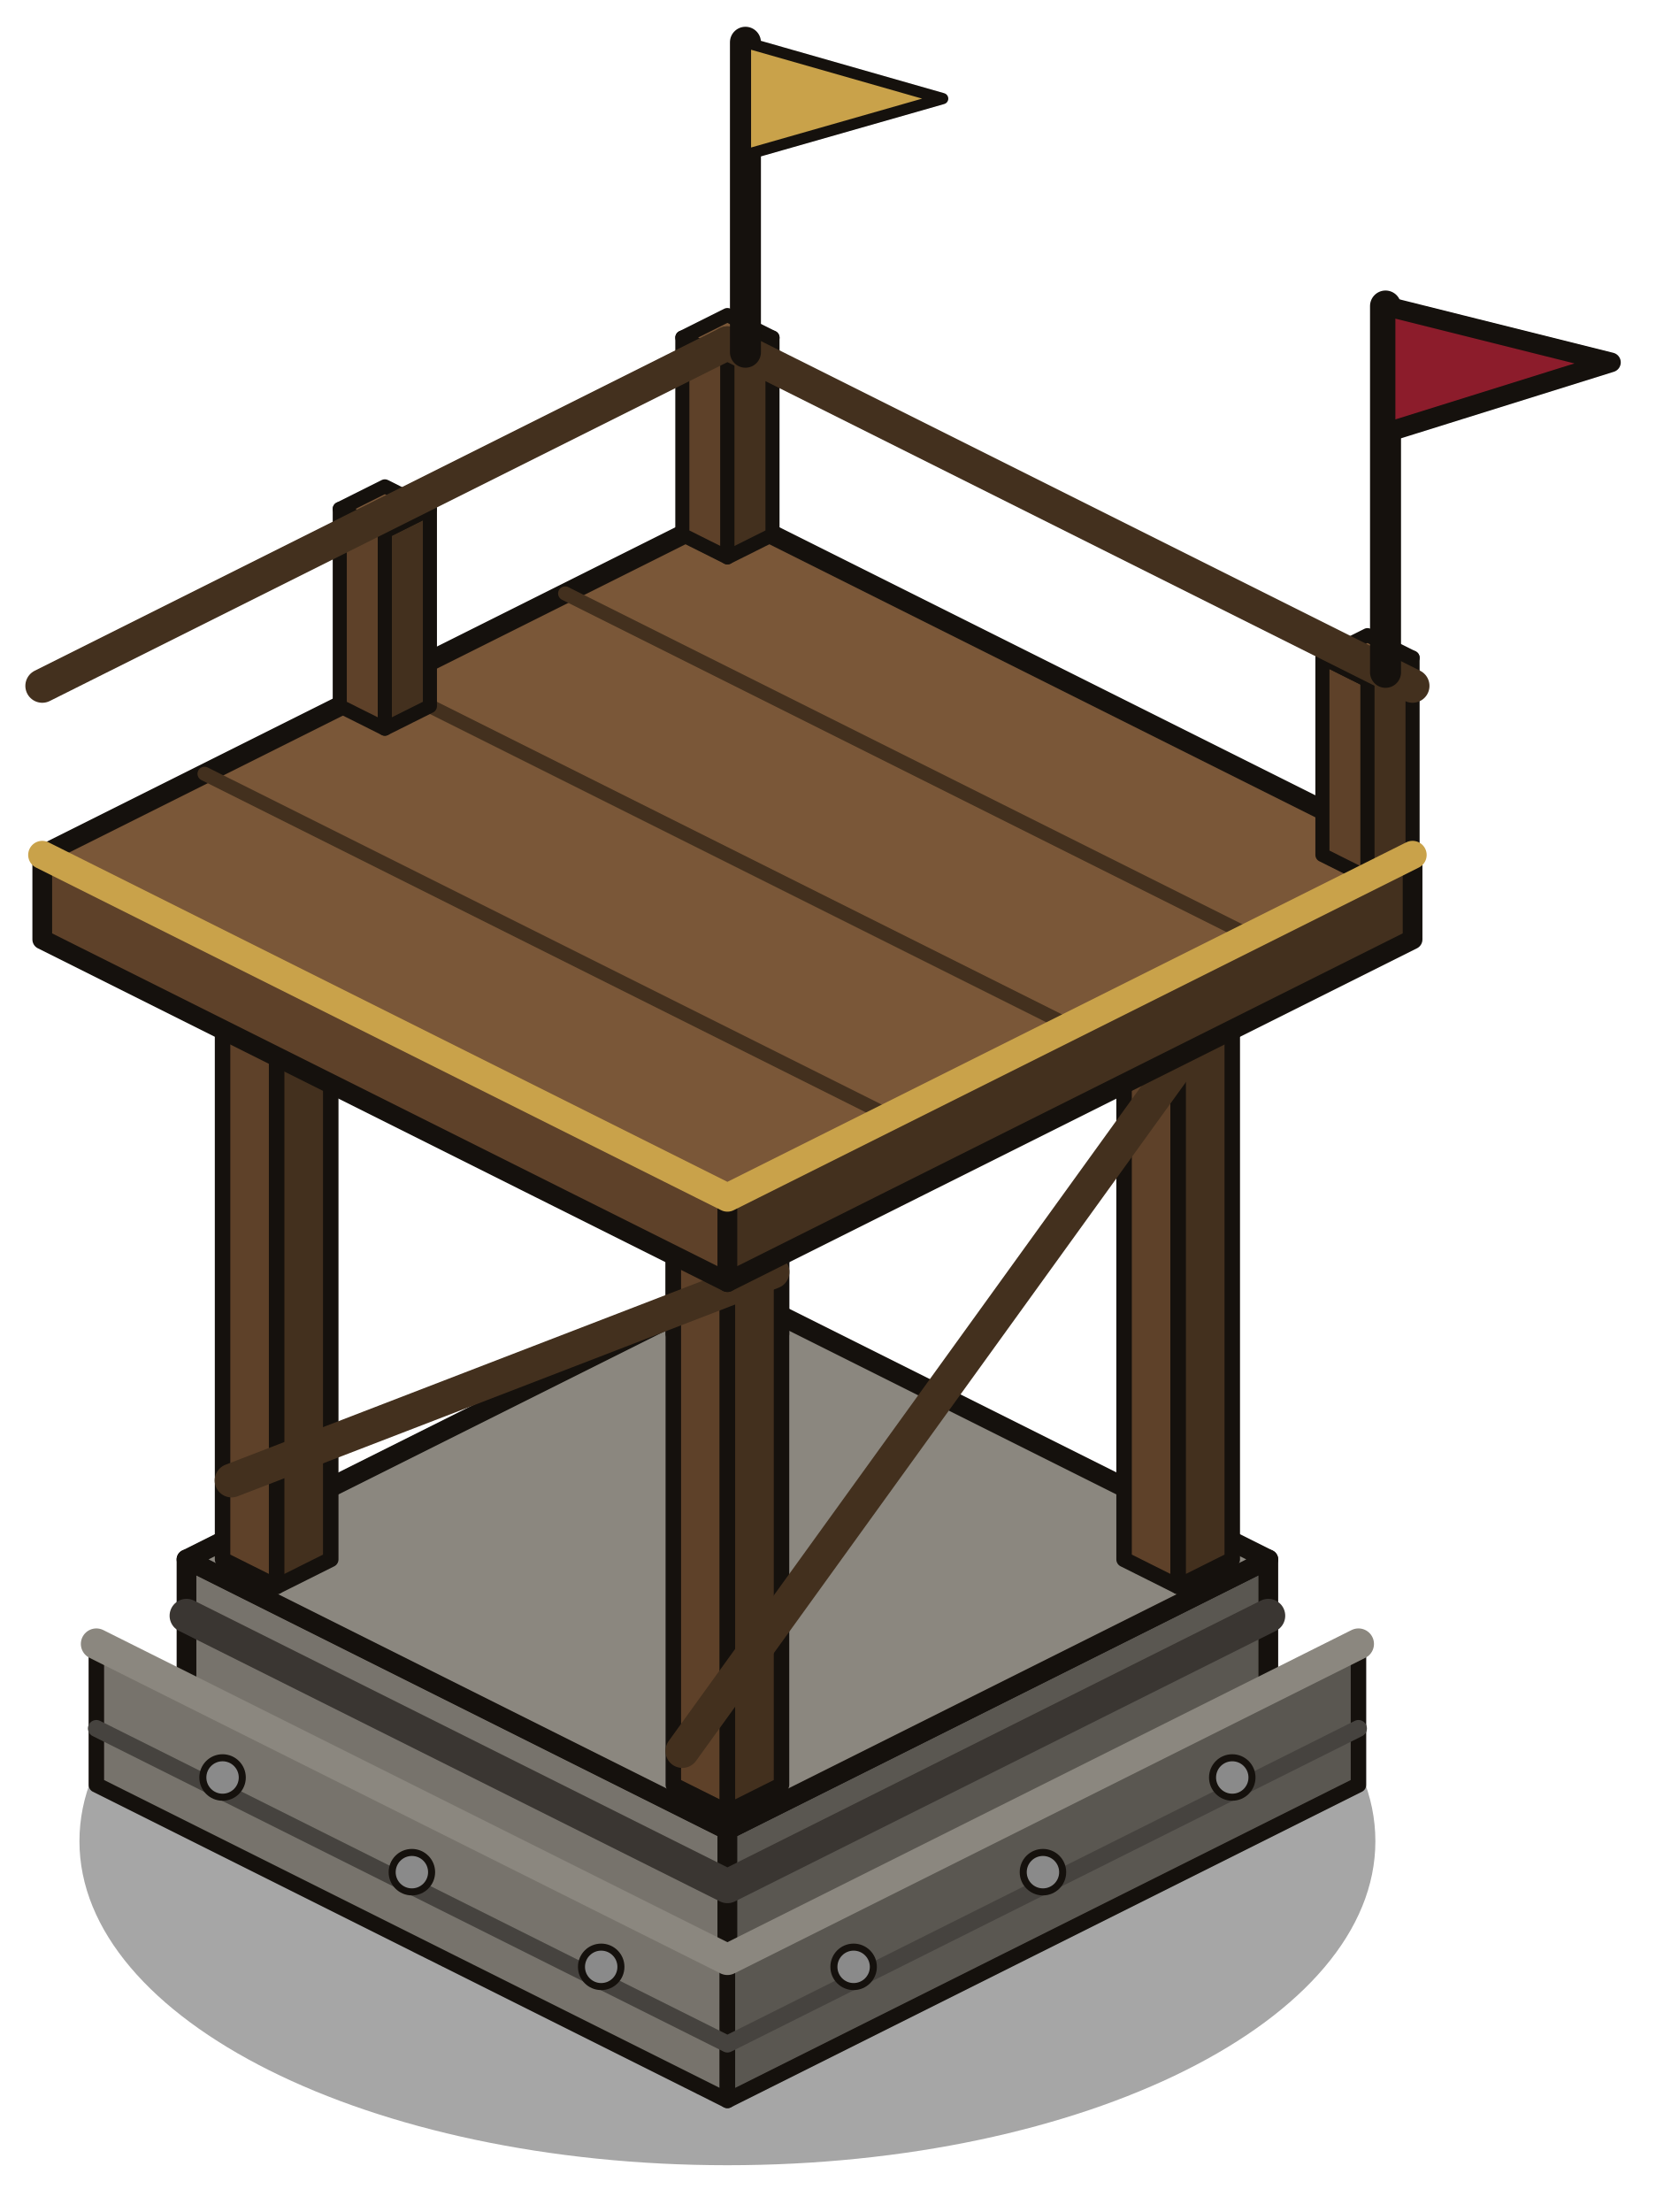
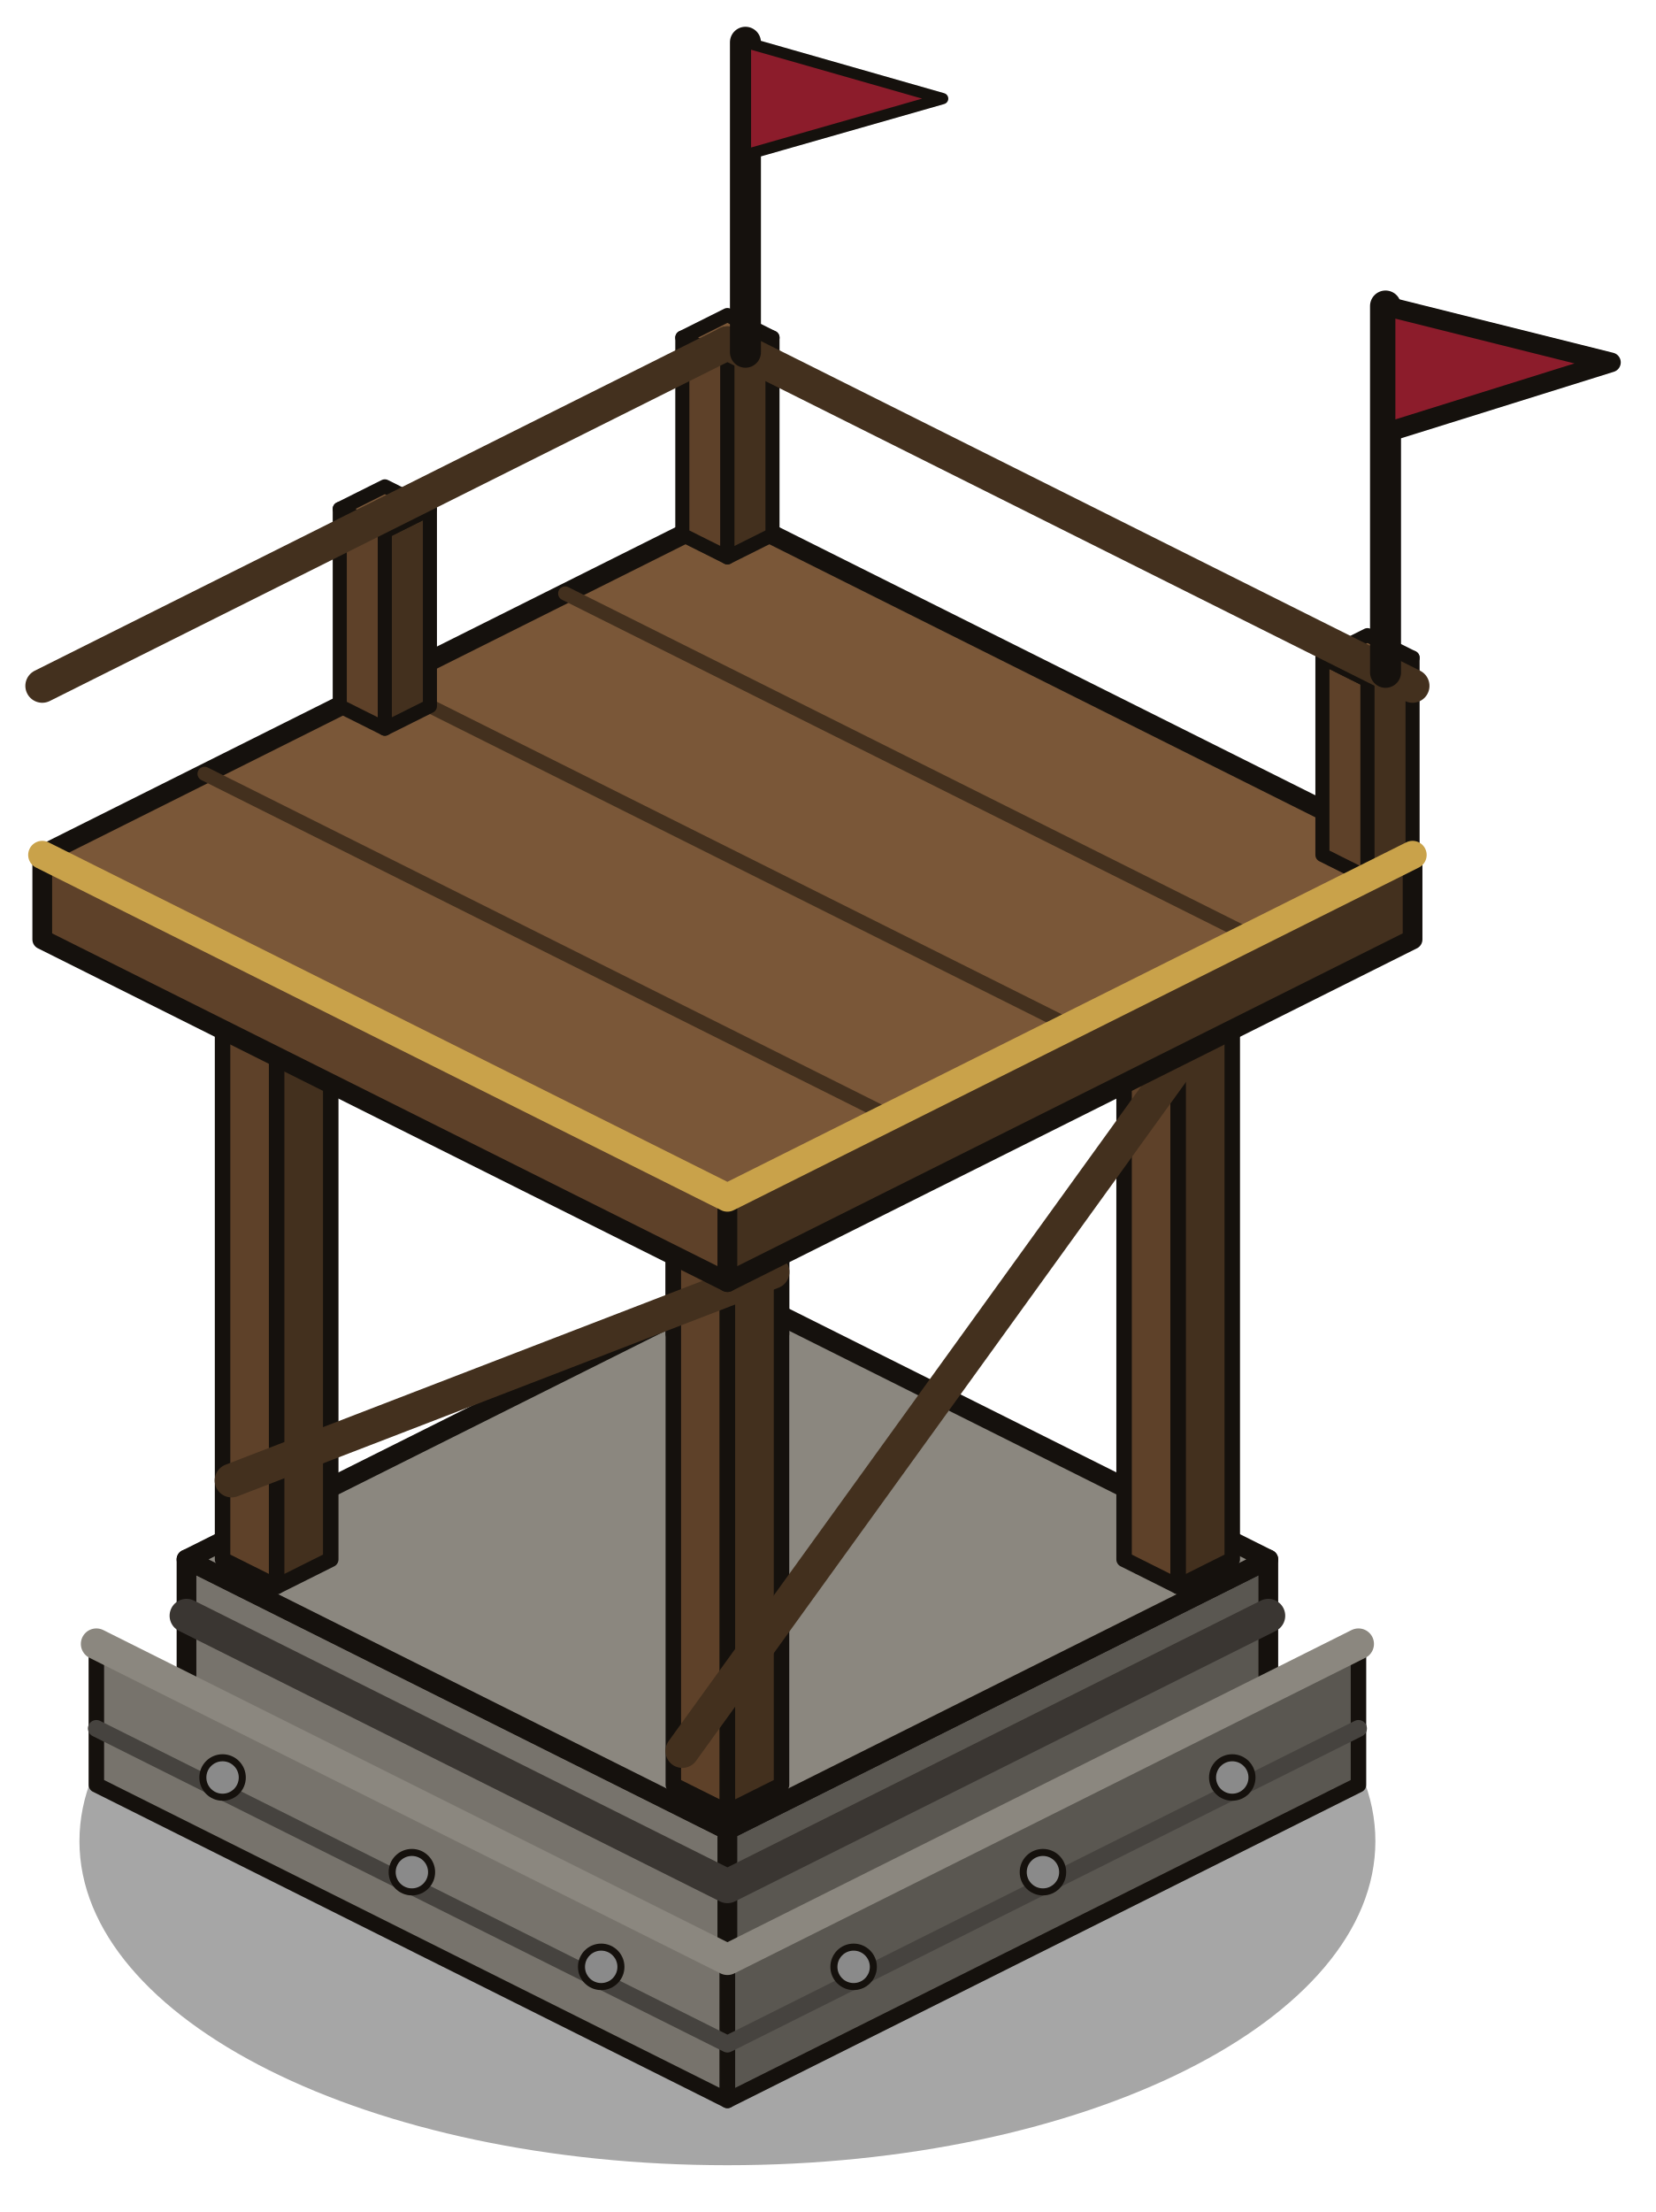
<svg xmlns="http://www.w3.org/2000/svg" width="235" height="314" viewBox="-51.64 -126.68 117.5 157">
  <ellipse cx="0" cy="4" rx="46" ry="23" fill="#000" opacity="0.35" />
  <polygon points="-38.4,0 0,19.2 0,3.2 -38.4,-16" fill="#77736c" stroke="#15110d" stroke-width="1.4" stroke-linejoin="round" />
  <polygon points="0,19.2 38.4,0 38.4,-16 0,3.2" fill="#5a5751" stroke="#15110d" stroke-width="1.4" stroke-linejoin="round" />
  <polygon points="0,-35.2 38.4,-16 0,3.2 -38.4,-16" fill="#8b877f" stroke="#15110d" stroke-width="1.4" stroke-linejoin="round" />
  <polygon points="-3.84,-32 0,-30.08 0,-74.08 -3.84,-76" fill="#5e4129" stroke="#15110d" stroke-width="1.1" stroke-linejoin="round" />
  <polygon points="0,-30.08 3.84,-32 3.84,-76 0,-74.08" fill="#43301e" stroke="#15110d" stroke-width="1.1" stroke-linejoin="round" />
  <polygon points="0,-77.92 3.84,-76 0,-74.08 -3.84,-76" fill="#7a5738" stroke="#15110d" stroke-width="1.1" stroke-linejoin="round" />
  <polygon points="28.16,-16 32,-14.08 32,-58.08 28.16,-60" fill="#5e4129" stroke="#15110d" stroke-width="1.1" stroke-linejoin="round" />
  <polygon points="32,-14.08 35.84,-16 35.84,-60 32,-58.08" fill="#43301e" stroke="#15110d" stroke-width="1.1" stroke-linejoin="round" />
  <polygon points="32,-61.92 35.84,-60 32,-58.08 28.16,-60" fill="#7a5738" stroke="#15110d" stroke-width="1.1" stroke-linejoin="round" />
  <polygon points="-35.84,-16 -32,-14.08 -32,-58.08 -35.84,-60" fill="#5e4129" stroke="#15110d" stroke-width="1.1" stroke-linejoin="round" />
  <polygon points="-32,-14.08 -28.16,-16 -28.16,-60 -32,-58.08" fill="#43301e" stroke="#15110d" stroke-width="1.1" stroke-linejoin="round" />
  <polygon points="-32,-61.92 -28.16,-60 -32,-58.08 -35.84,-60" fill="#7a5738" stroke="#15110d" stroke-width="1.1" stroke-linejoin="round" />
  <polygon points="-3.84,-0 0,1.92 0,-42.08 -3.84,-44" fill="#5e4129" stroke="#15110d" stroke-width="1.1" stroke-linejoin="round" />
  <polygon points="0,1.92 3.84,-0 3.84,-44 0,-42.08" fill="#43301e" stroke="#15110d" stroke-width="1.1" stroke-linejoin="round" />
  <polygon points="0,-45.92 3.84,-44 0,-42.08 -3.84,-44" fill="#7a5738" stroke="#15110d" stroke-width="1.1" stroke-linejoin="round" />
  <polyline points="-35.2,-21.6 3.2,-36.4" fill="none" stroke="#43301e" stroke-width="2.4" stroke-linecap="round" stroke-linejoin="round" />
  <polyline points="-3.2,-2.4 35.2,-55.6" fill="none" stroke="#43301e" stroke-width="2.4" stroke-linecap="round" stroke-linejoin="round" />
  <polygon points="-48.64,-60 0,-35.68 0,-41.68 -48.64,-66" fill="#5e4129" stroke="#15110d" stroke-width="1.4" stroke-linejoin="round" />
  <polygon points="0,-35.68 48.64,-60 48.64,-66 0,-41.68" fill="#43301e" stroke="#15110d" stroke-width="1.4" stroke-linejoin="round" />
  <polygon points="0,-90.32 48.64,-66 0,-41.68 -48.64,-66" fill="#7a5738" stroke="#15110d" stroke-width="1.4" stroke-linejoin="round" />
  <polyline points="-11.52,-84.56 37.12,-60.24" fill="none" stroke="#43301e" stroke-width="1" stroke-linecap="round" stroke-linejoin="round" />
  <polyline points="-24.32,-78.16 24.32,-53.84" fill="none" stroke="#43301e" stroke-width="1" stroke-linecap="round" stroke-linejoin="round" />
  <polyline points="-37.12,-71.76 11.52,-47.44" fill="none" stroke="#43301e" stroke-width="1" stroke-linecap="round" stroke-linejoin="round" />
  <polygon points="-3.2,-88.72 0,-87.12 0,-101.12 -3.2,-102.72" fill="#5e4129" stroke="#15110d" stroke-width="1" stroke-linejoin="round" />
  <polygon points="0,-87.12 3.2,-88.72 3.2,-102.72 0,-101.12" fill="#43301e" stroke="#15110d" stroke-width="1" stroke-linejoin="round" />
  <polygon points="0,-104.32 3.2,-102.72 0,-101.12 -3.2,-102.72" fill="#7a5738" stroke="#15110d" stroke-width="1" stroke-linejoin="round" />
  <polygon points="42.24,-66 45.44,-64.4 45.44,-78.4 42.24,-80" fill="#5e4129" stroke="#15110d" stroke-width="1" stroke-linejoin="round" />
  <polygon points="45.44,-64.4 48.64,-66 48.64,-80 45.44,-78.4" fill="#43301e" stroke="#15110d" stroke-width="1" stroke-linejoin="round" />
  <polygon points="45.44,-81.6 48.64,-80 45.44,-78.4 42.24,-80" fill="#7a5738" stroke="#15110d" stroke-width="1" stroke-linejoin="round" />
  <polygon points="-27.52,-76.56 -24.32,-74.96 -24.32,-88.96 -27.52,-90.56" fill="#5e4129" stroke="#15110d" stroke-width="1" stroke-linejoin="round" />
  <polygon points="-24.32,-74.96 -21.12,-76.56 -21.12,-90.56 -24.32,-88.96" fill="#43301e" stroke="#15110d" stroke-width="1" stroke-linejoin="round" />
  <polygon points="-24.32,-92.16 -21.12,-90.56 -24.32,-88.96 -27.52,-90.56" fill="#7a5738" stroke="#15110d" stroke-width="1" stroke-linejoin="round" />
  <polyline points="0,-102.32 48.64,-78" fill="none" stroke="#43301e" stroke-width="2.4" stroke-linecap="round" stroke-linejoin="round" />
  <polyline points="0,-102.32 -48.64,-78" fill="none" stroke="#43301e" stroke-width="2.4" stroke-linecap="round" stroke-linejoin="round" />
  <polyline points="46.72,-78.96 46.72,-104.96" fill="none" stroke="#15110d" stroke-width="2.2" stroke-linecap="round" stroke-linejoin="round" />
  <polygon points="46.72,-104.96 62.72,-100.96 46.72,-95.96" fill="#8c1c2b" stroke="#15110d" stroke-width="1.4" stroke-linejoin="round" />
  <polyline points="-38.4,-5 0,14.2 38.4,-5" fill="none" stroke="#3a3632" stroke-width="2.4" stroke-linecap="round" stroke-linejoin="round" />
  <polyline points="-38.4,-12 0,7.2 38.4,-12" fill="none" stroke="#3a3632" stroke-width="2.4" stroke-linecap="round" stroke-linejoin="round" />
  <polyline points="-48.64,-66 0,-41.68 48.64,-66" fill="none" stroke="#c9a24a" stroke-width="2" stroke-linecap="round" stroke-linejoin="round" />
  <polyline points="1.28,-101.68 1.28,-123.68" fill="none" stroke="#15110d" stroke-width="2.2" stroke-linecap="round" stroke-linejoin="round" />
-   <polygon points="1.28,-123.68 15.28,-119.68 1.28,-115.68" fill="#c9a24a" stroke="#15110d" stroke-width="0.8" stroke-linejoin="round" />
+   <polygon points="1.28,-123.68 15.28,-119.68 1.28,-115.68" fill="#8c1c2b" stroke="#15110d" stroke-width="0.8" stroke-linejoin="round" />
  <polygon points="-44.8,0 0,22.4 0,12.4 -44.8,-10" fill="#77736c" stroke="#15110d" stroke-width="1.1" stroke-linejoin="round" />
  <polygon points="0,22.4 44.8,0 44.8,-10 0,12.4" fill="#5a5751" stroke="#15110d" stroke-width="1.1" stroke-linejoin="round" />
  <polyline points="-44.8,-10 0,12.4 44.8,-10" fill="none" stroke="#8b877f" stroke-width="2.2" stroke-linecap="round" stroke-linejoin="round" />
  <polyline points="-44.8,-4 0,18.4 44.8,-4" fill="none" stroke="#46433f" stroke-width="1.2" stroke-linecap="round" stroke-linejoin="round" />
  <ellipse cx="-35.84" cy="-0.52" rx="1.4" ry="1.4" fill="#8a8a8a" stroke="#15110d" stroke-width="0.5" />
  <ellipse cx="-22.4" cy="6.2" rx="1.4" ry="1.4" fill="#8a8a8a" stroke="#15110d" stroke-width="0.5" />
  <ellipse cx="-8.96" cy="12.92" rx="1.4" ry="1.4" fill="#8a8a8a" stroke="#15110d" stroke-width="0.5" />
  <ellipse cx="35.84" cy="-0.52" rx="1.4" ry="1.4" fill="#8a8a8a" stroke="#15110d" stroke-width="0.5" />
  <ellipse cx="22.4" cy="6.2" rx="1.4" ry="1.4" fill="#8a8a8a" stroke="#15110d" stroke-width="0.5" />
  <ellipse cx="8.96" cy="12.92" rx="1.4" ry="1.4" fill="#8a8a8a" stroke="#15110d" stroke-width="0.5" />
</svg>
